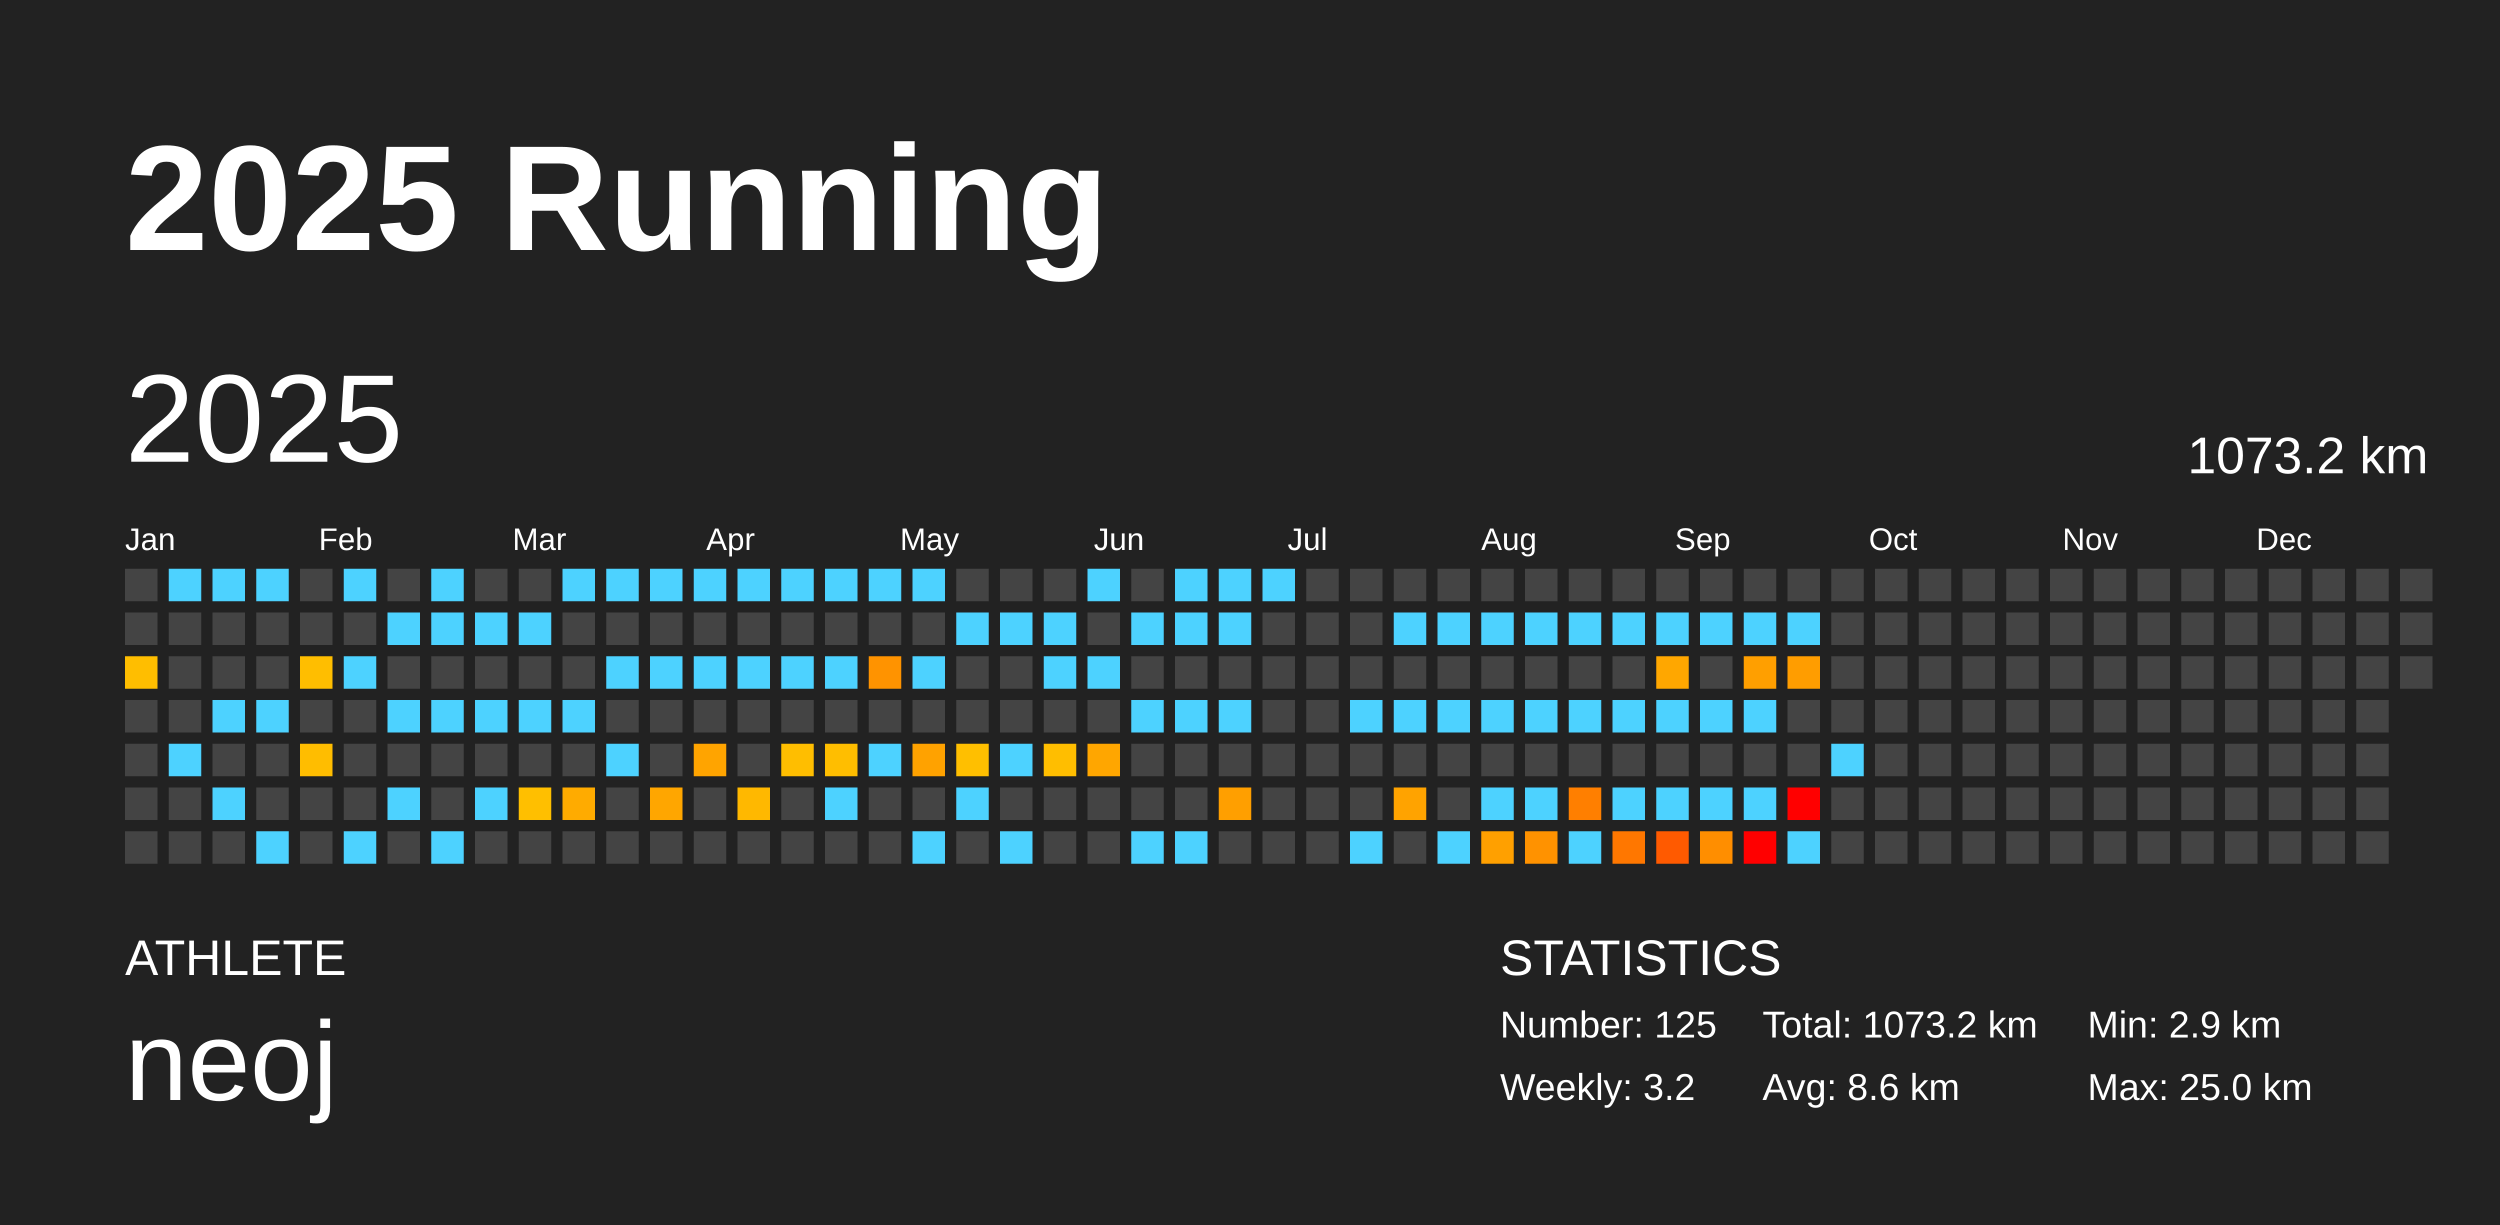
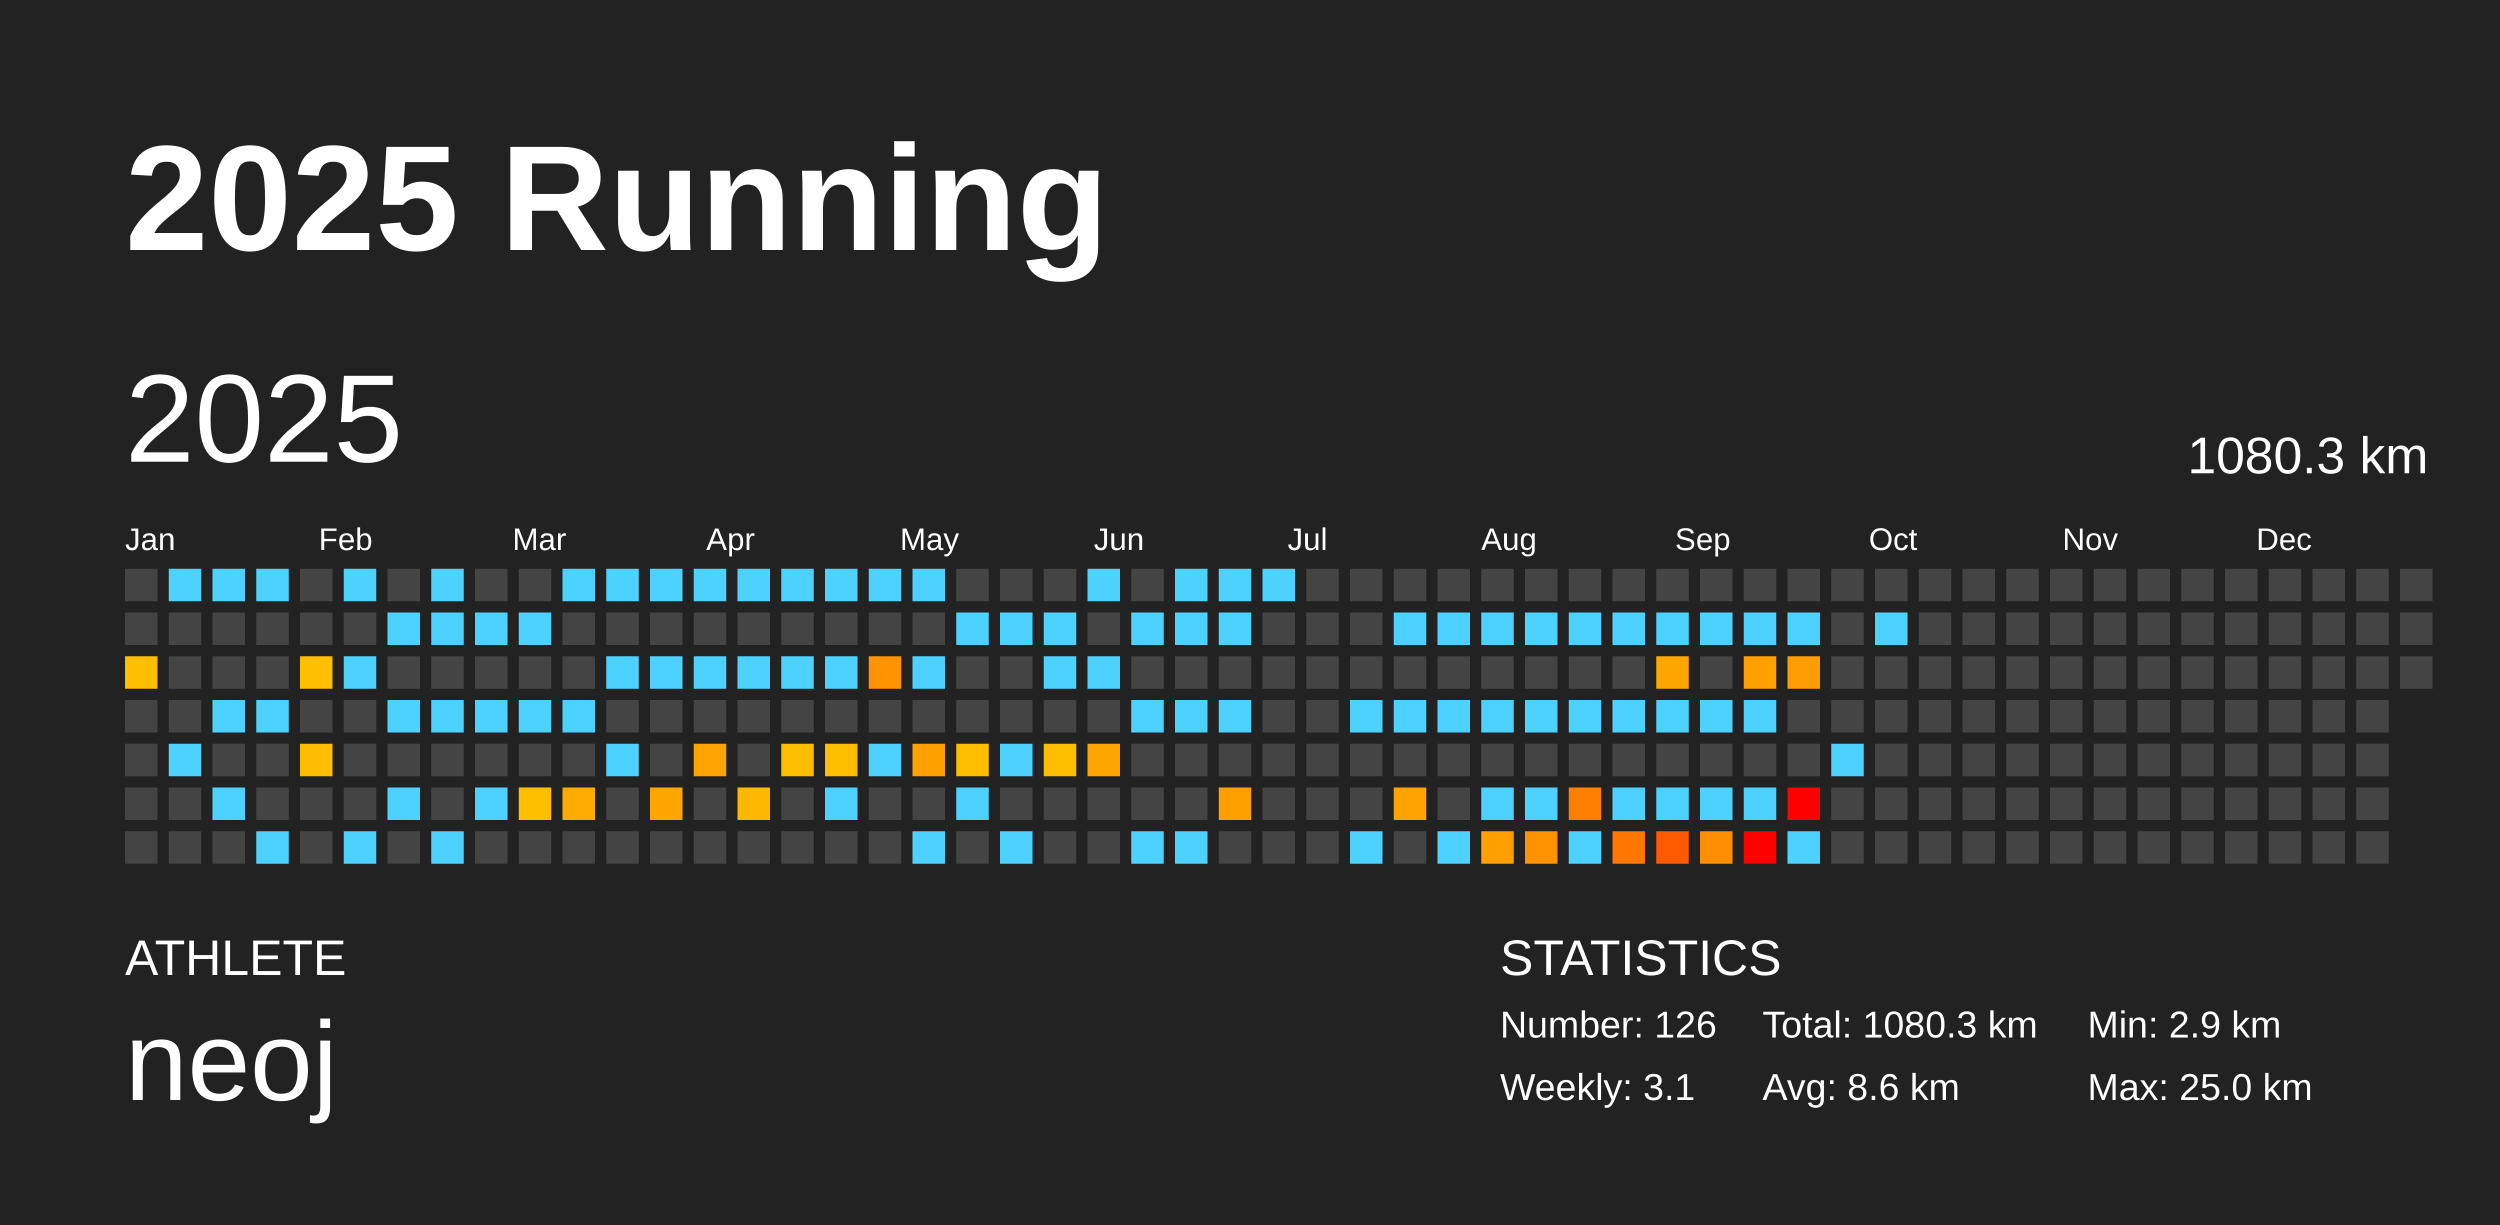
<svg xmlns="http://www.w3.org/2000/svg" baseProfile="full" height="98mm" version="1.1" viewBox="0,0,200,98" width="200mm">
  <defs />
  <rect fill="#222222" height="98" width="200" x="0" y="0" />
  <text fill="#FFFFFF" style="font-size:12px; font-family:Arial; font-weight:bold;" x="10" y="20">2025 Running</text>
  <text fill="#FFFFFF" style="font-size:4px; font-family:Arial" x="10" y="78">ATHLETE</text>
  <text fill="#FFFFFF" style="font-size:9px; font-family:Arial" x="10" y="88">neoj</text>
  <text fill="#FFFFFF" style="font-size:4px; font-family:Arial" x="120" y="78">STATISTICS</text>
-   <text fill="#FFFFFF" style="font-size:3px; font-family:Arial" x="120" y="83">Number: 125</text>
-   <text fill="#FFFFFF" style="font-size:3px; font-family:Arial" x="120" y="88">Weekly: 3.2</text>
-   <text fill="#FFFFFF" style="font-size:3px; font-family:Arial" x="141" y="83">Total: 1073.2 km</text>
+   <text fill="#FFFFFF" style="font-size:3px; font-family:Arial" x="120" y="83">Number: 126</text>
+   <text fill="#FFFFFF" style="font-size:3px; font-family:Arial" x="120" y="88">Weekly: 3.1</text>
+   <text fill="#FFFFFF" style="font-size:3px; font-family:Arial" x="141" y="83">Total: 1080.3 km</text>
  <text fill="#FFFFFF" style="font-size:3px; font-family:Arial" x="141" y="88">Avg: 8.6 km</text>
  <text fill="#FFFFFF" style="font-size:3px; font-family:Arial" x="167" y="83">Min: 2.9 km</text>
  <text fill="#FFFFFF" style="font-size:3px; font-family:Arial" x="167" y="88">Max: 25.0 km</text>
  <text dominant-baseline="hanging" fill="#FFFFFF" style="font-size:10.0px; font-family:Arial;" x="10" y="30">2025</text>
-   <text dominant-baseline="hanging" fill="#FFFFFF" style="font-size:4.125px; font-family:Arial;" x="175" y="35">1073.2 km</text>
+   <text dominant-baseline="hanging" fill="#FFFFFF" style="font-size:4.125px; font-family:Arial;" x="175" y="35">1080.3 km</text>
  <text fill="#FFFFFF" style="font-size:2.5px; font-family:Arial" x="10.0" y="44">Jan</text>
  <text fill="#FFFFFF" style="font-size:2.5px; font-family:Arial" x="25.5" y="44">Feb</text>
  <text fill="#FFFFFF" style="font-size:2.5px; font-family:Arial" x="41.0" y="44">Mar</text>
  <text fill="#FFFFFF" style="font-size:2.5px; font-family:Arial" x="56.5" y="44">Apr</text>
  <text fill="#FFFFFF" style="font-size:2.5px; font-family:Arial" x="72.0" y="44">May</text>
  <text fill="#FFFFFF" style="font-size:2.5px; font-family:Arial" x="87.5" y="44">Jun</text>
  <text fill="#FFFFFF" style="font-size:2.5px; font-family:Arial" x="103.0" y="44">Jul</text>
  <text fill="#FFFFFF" style="font-size:2.5px; font-family:Arial" x="118.5" y="44">Aug</text>
  <text fill="#FFFFFF" style="font-size:2.5px; font-family:Arial" x="134.0" y="44">Sep</text>
  <text fill="#FFFFFF" style="font-size:2.5px; font-family:Arial" x="149.5" y="44">Oct</text>
  <text fill="#FFFFFF" style="font-size:2.5px; font-family:Arial" x="165.0" y="44">Nov</text>
  <text fill="#FFFFFF" style="font-size:2.5px; font-family:Arial" x="180.5" y="44">Dec</text>
  <rect fill="#444444" height="2.6" width="2.6" x="10.0" y="45.5" />
  <rect fill="#444444" height="2.6" width="2.6" x="10.0" y="49.0" />
  <rect fill="#ffbe00" height="2.6" width="2.6" x="10.0" y="52.5" />
  <rect fill="#444444" height="2.6" width="2.6" x="10.0" y="56.0" />
  <rect fill="#444444" height="2.6" width="2.6" x="10.0" y="59.5" />
  <rect fill="#444444" height="2.6" width="2.6" x="10.0" y="63.0" />
  <rect fill="#444444" height="2.6" width="2.6" x="10.0" y="66.5" />
  <rect fill="#4dd2ff" height="2.6" width="2.6" x="13.5" y="45.5" />
  <rect fill="#444444" height="2.6" width="2.6" x="13.5" y="49.0" />
  <rect fill="#444444" height="2.6" width="2.6" x="13.5" y="52.5" />
  <rect fill="#444444" height="2.6" width="2.6" x="13.5" y="56.0" />
  <rect fill="#4dd2ff" height="2.6" width="2.6" x="13.5" y="59.5" />
  <rect fill="#444444" height="2.6" width="2.6" x="13.5" y="63.0" />
  <rect fill="#444444" height="2.6" width="2.6" x="13.5" y="66.5" />
  <rect fill="#4dd2ff" height="2.6" width="2.6" x="17.0" y="45.5" />
  <rect fill="#444444" height="2.6" width="2.6" x="17.0" y="49.0" />
  <rect fill="#444444" height="2.6" width="2.6" x="17.0" y="52.5" />
  <rect fill="#4dd2ff" height="2.6" width="2.6" x="17.0" y="56.0" />
  <rect fill="#444444" height="2.6" width="2.6" x="17.0" y="59.5" />
  <rect fill="#4dd2ff" height="2.6" width="2.6" x="17.0" y="63.0" />
  <rect fill="#444444" height="2.6" width="2.6" x="17.0" y="66.5" />
  <rect fill="#4dd2ff" height="2.6" width="2.6" x="20.5" y="45.5" />
  <rect fill="#444444" height="2.6" width="2.6" x="20.5" y="49.0" />
  <rect fill="#444444" height="2.6" width="2.6" x="20.5" y="52.5" />
  <rect fill="#4dd2ff" height="2.6" width="2.6" x="20.5" y="56.0" />
  <rect fill="#444444" height="2.6" width="2.6" x="20.5" y="59.5" />
  <rect fill="#444444" height="2.6" width="2.6" x="20.5" y="63.0" />
  <rect fill="#4dd2ff" height="2.6" width="2.6" x="20.5" y="66.5" />
  <rect fill="#444444" height="2.6" width="2.6" x="24.0" y="45.5" />
  <rect fill="#444444" height="2.6" width="2.6" x="24.0" y="49.0" />
  <rect fill="#ffbe00" height="2.6" width="2.6" x="24.0" y="52.5" />
  <rect fill="#444444" height="2.6" width="2.6" x="24.0" y="56.0" />
  <rect fill="#ffbd00" height="2.6" width="2.6" x="24.0" y="59.5" />
  <rect fill="#444444" height="2.6" width="2.6" x="24.0" y="63.0" />
  <rect fill="#444444" height="2.6" width="2.6" x="24.0" y="66.5" />
  <rect fill="#4dd2ff" height="2.6" width="2.6" x="27.5" y="45.5" />
  <rect fill="#444444" height="2.6" width="2.6" x="27.5" y="49.0" />
  <rect fill="#4dd2ff" height="2.6" width="2.6" x="27.5" y="52.5" />
  <rect fill="#444444" height="2.6" width="2.6" x="27.5" y="56.0" />
  <rect fill="#444444" height="2.6" width="2.6" x="27.5" y="59.5" />
  <rect fill="#444444" height="2.6" width="2.6" x="27.5" y="63.0" />
  <rect fill="#4dd2ff" height="2.6" width="2.6" x="27.5" y="66.5" />
  <rect fill="#444444" height="2.6" width="2.6" x="31.0" y="45.5" />
  <rect fill="#4dd2ff" height="2.6" width="2.6" x="31.0" y="49.0" />
  <rect fill="#444444" height="2.6" width="2.6" x="31.0" y="52.5" />
  <rect fill="#4dd2ff" height="2.6" width="2.6" x="31.0" y="56.0" />
  <rect fill="#444444" height="2.6" width="2.6" x="31.0" y="59.5" />
  <rect fill="#4dd2ff" height="2.6" width="2.6" x="31.0" y="63.0" />
  <rect fill="#444444" height="2.6" width="2.6" x="31.0" y="66.5" />
  <rect fill="#4dd2ff" height="2.6" width="2.6" x="34.5" y="45.5" />
  <rect fill="#4dd2ff" height="2.6" width="2.6" x="34.5" y="49.0" />
  <rect fill="#444444" height="2.6" width="2.6" x="34.5" y="52.5" />
  <rect fill="#4dd2ff" height="2.6" width="2.6" x="34.5" y="56.0" />
  <rect fill="#444444" height="2.6" width="2.6" x="34.5" y="59.5" />
  <rect fill="#444444" height="2.6" width="2.6" x="34.5" y="63.0" />
  <rect fill="#4dd2ff" height="2.6" width="2.6" x="34.5" y="66.5" />
  <rect fill="#444444" height="2.6" width="2.6" x="38.0" y="45.5" />
  <rect fill="#4dd2ff" height="2.6" width="2.6" x="38.0" y="49.0" />
  <rect fill="#444444" height="2.6" width="2.6" x="38.0" y="52.5" />
  <rect fill="#4dd2ff" height="2.6" width="2.6" x="38.0" y="56.0" />
  <rect fill="#444444" height="2.6" width="2.6" x="38.0" y="59.5" />
  <rect fill="#4dd2ff" height="2.6" width="2.6" x="38.0" y="63.0" />
  <rect fill="#444444" height="2.6" width="2.6" x="38.0" y="66.5" />
  <rect fill="#444444" height="2.6" width="2.6" x="41.5" y="45.5" />
  <rect fill="#4dd2ff" height="2.6" width="2.6" x="41.5" y="49.0" />
  <rect fill="#444444" height="2.6" width="2.6" x="41.5" y="52.5" />
  <rect fill="#4dd2ff" height="2.6" width="2.6" x="41.5" y="56.0" />
  <rect fill="#444444" height="2.6" width="2.6" x="41.5" y="59.5" />
  <rect fill="#ffbf00" height="2.6" width="2.6" x="41.5" y="63.0" />
  <rect fill="#444444" height="2.6" width="2.6" x="41.5" y="66.5" />
  <rect fill="#4dd2ff" height="2.6" width="2.6" x="45.0" y="45.5" />
  <rect fill="#444444" height="2.6" width="2.6" x="45.0" y="49.0" />
  <rect fill="#444444" height="2.6" width="2.6" x="45.0" y="52.5" />
  <rect fill="#4dd2ff" height="2.6" width="2.6" x="45.0" y="56.0" />
  <rect fill="#444444" height="2.6" width="2.6" x="45.0" y="59.5" />
  <rect fill="#ffab00" height="2.6" width="2.6" x="45.0" y="63.0" />
  <rect fill="#444444" height="2.6" width="2.6" x="45.0" y="66.5" />
  <rect fill="#4dd2ff" height="2.6" width="2.6" x="48.5" y="45.5" />
  <rect fill="#444444" height="2.6" width="2.6" x="48.5" y="49.0" />
  <rect fill="#4dd2ff" height="2.6" width="2.6" x="48.5" y="52.5" />
  <rect fill="#444444" height="2.6" width="2.6" x="48.5" y="56.0" />
  <rect fill="#4dd2ff" height="2.6" width="2.6" x="48.5" y="59.5" />
  <rect fill="#444444" height="2.6" width="2.6" x="48.5" y="63.0" />
  <rect fill="#444444" height="2.6" width="2.6" x="48.5" y="66.5" />
  <rect fill="#4dd2ff" height="2.6" width="2.6" x="52.0" y="45.5" />
  <rect fill="#444444" height="2.6" width="2.6" x="52.0" y="49.0" />
  <rect fill="#4dd2ff" height="2.6" width="2.6" x="52.0" y="52.5" />
  <rect fill="#444444" height="2.6" width="2.6" x="52.0" y="56.0" />
  <rect fill="#444444" height="2.6" width="2.6" x="52.0" y="59.5" />
  <rect fill="#ffa600" height="2.6" width="2.6" x="52.0" y="63.0" />
  <rect fill="#444444" height="2.6" width="2.6" x="52.0" y="66.5" />
  <rect fill="#4dd2ff" height="2.6" width="2.6" x="55.5" y="45.5" />
  <rect fill="#444444" height="2.6" width="2.6" x="55.5" y="49.0" />
  <rect fill="#4dd2ff" height="2.6" width="2.6" x="55.5" y="52.5" />
  <rect fill="#444444" height="2.6" width="2.6" x="55.5" y="56.0" />
  <rect fill="#ffa400" height="2.6" width="2.6" x="55.5" y="59.5" />
  <rect fill="#444444" height="2.6" width="2.6" x="55.5" y="63.0" />
  <rect fill="#444444" height="2.6" width="2.6" x="55.5" y="66.5" />
  <rect fill="#4dd2ff" height="2.6" width="2.6" x="59.0" y="45.5" />
  <rect fill="#444444" height="2.6" width="2.6" x="59.0" y="49.0" />
  <rect fill="#4dd2ff" height="2.6" width="2.6" x="59.0" y="52.5" />
  <rect fill="#444444" height="2.6" width="2.6" x="59.0" y="56.0" />
  <rect fill="#444444" height="2.6" width="2.6" x="59.0" y="59.5" />
  <rect fill="#ffb800" height="2.6" width="2.6" x="59.0" y="63.0" />
  <rect fill="#444444" height="2.6" width="2.6" x="59.0" y="66.5" />
  <rect fill="#4dd2ff" height="2.6" width="2.6" x="62.5" y="45.5" />
  <rect fill="#444444" height="2.6" width="2.6" x="62.5" y="49.0" />
  <rect fill="#4dd2ff" height="2.6" width="2.6" x="62.5" y="52.5" />
  <rect fill="#444444" height="2.6" width="2.6" x="62.5" y="56.0" />
  <rect fill="#ffbe00" height="2.6" width="2.6" x="62.5" y="59.5" />
  <rect fill="#444444" height="2.6" width="2.6" x="62.5" y="63.0" />
  <rect fill="#444444" height="2.6" width="2.6" x="62.5" y="66.5" />
  <rect fill="#4dd2ff" height="2.6" width="2.6" x="66.0" y="45.5" />
  <rect fill="#444444" height="2.6" width="2.6" x="66.0" y="49.0" />
  <rect fill="#4dd2ff" height="2.6" width="2.6" x="66.0" y="52.5" />
  <rect fill="#444444" height="2.6" width="2.6" x="66.0" y="56.0" />
  <rect fill="#ffbe00" height="2.6" width="2.6" x="66.0" y="59.5" />
  <rect fill="#4dd2ff" height="2.6" width="2.6" x="66.0" y="63.0" />
  <rect fill="#444444" height="2.6" width="2.6" x="66.0" y="66.5" />
  <rect fill="#4dd2ff" height="2.6" width="2.6" x="69.5" y="45.5" />
  <rect fill="#444444" height="2.6" width="2.6" x="69.5" y="49.0" />
  <rect fill="#ff9300" height="2.6" width="2.6" x="69.5" y="52.5" />
  <rect fill="#444444" height="2.6" width="2.6" x="69.5" y="56.0" />
  <rect fill="#4dd2ff" height="2.6" width="2.6" x="69.5" y="59.5" />
  <rect fill="#444444" height="2.6" width="2.6" x="69.5" y="63.0" />
  <rect fill="#444444" height="2.6" width="2.6" x="69.5" y="66.5" />
  <rect fill="#4dd2ff" height="2.6" width="2.6" x="73.0" y="45.5" />
  <rect fill="#444444" height="2.6" width="2.6" x="73.0" y="49.0" />
  <rect fill="#4dd2ff" height="2.6" width="2.6" x="73.0" y="52.5" />
  <rect fill="#444444" height="2.6" width="2.6" x="73.0" y="56.0" />
  <rect fill="#ffa200" height="2.6" width="2.6" x="73.0" y="59.5" />
  <rect fill="#444444" height="2.6" width="2.6" x="73.0" y="63.0" />
  <rect fill="#4dd2ff" height="2.6" width="2.6" x="73.0" y="66.5" />
  <rect fill="#444444" height="2.6" width="2.6" x="76.5" y="45.5" />
  <rect fill="#4dd2ff" height="2.6" width="2.6" x="76.5" y="49.0" />
  <rect fill="#444444" height="2.6" width="2.6" x="76.5" y="52.5" />
  <rect fill="#444444" height="2.6" width="2.6" x="76.5" y="56.0" />
  <rect fill="#ffbf00" height="2.6" width="2.6" x="76.5" y="59.5" />
  <rect fill="#4dd2ff" height="2.6" width="2.6" x="76.5" y="63.0" />
  <rect fill="#444444" height="2.6" width="2.6" x="76.5" y="66.5" />
  <rect fill="#444444" height="2.6" width="2.6" x="80.0" y="45.5" />
  <rect fill="#4dd2ff" height="2.6" width="2.6" x="80.0" y="49.0" />
  <rect fill="#444444" height="2.6" width="2.6" x="80.0" y="52.5" />
  <rect fill="#444444" height="2.6" width="2.6" x="80.0" y="56.0" />
  <rect fill="#4dd2ff" height="2.6" width="2.6" x="80.0" y="59.5" />
  <rect fill="#444444" height="2.6" width="2.6" x="80.0" y="63.0" />
  <rect fill="#4dd2ff" height="2.6" width="2.6" x="80.0" y="66.5" />
  <rect fill="#444444" height="2.6" width="2.6" x="83.5" y="45.5" />
  <rect fill="#4dd2ff" height="2.6" width="2.6" x="83.5" y="49.0" />
  <rect fill="#4dd2ff" height="2.6" width="2.6" x="83.5" y="52.5" />
  <rect fill="#444444" height="2.6" width="2.6" x="83.5" y="56.0" />
  <rect fill="#ffbe00" height="2.6" width="2.6" x="83.5" y="59.5" />
  <rect fill="#444444" height="2.6" width="2.6" x="83.5" y="63.0" />
  <rect fill="#444444" height="2.6" width="2.6" x="83.5" y="66.5" />
  <rect fill="#4dd2ff" height="2.6" width="2.6" x="87.0" y="45.5" />
  <rect fill="#444444" height="2.6" width="2.6" x="87.0" y="49.0" />
  <rect fill="#4dd2ff" height="2.6" width="2.6" x="87.0" y="52.5" />
  <rect fill="#444444" height="2.6" width="2.6" x="87.0" y="56.0" />
  <rect fill="#ffa600" height="2.6" width="2.6" x="87.0" y="59.5" />
  <rect fill="#444444" height="2.6" width="2.6" x="87.0" y="63.0" />
  <rect fill="#444444" height="2.6" width="2.6" x="87.0" y="66.5" />
  <rect fill="#444444" height="2.6" width="2.6" x="90.5" y="45.5" />
  <rect fill="#4dd2ff" height="2.6" width="2.6" x="90.5" y="49.0" />
  <rect fill="#444444" height="2.6" width="2.6" x="90.5" y="52.5" />
  <rect fill="#4dd2ff" height="2.6" width="2.6" x="90.5" y="56.0" />
  <rect fill="#444444" height="2.6" width="2.6" x="90.5" y="59.5" />
  <rect fill="#444444" height="2.6" width="2.6" x="90.5" y="63.0" />
  <rect fill="#4dd2ff" height="2.6" width="2.6" x="90.5" y="66.5" />
  <rect fill="#4dd2ff" height="2.6" width="2.6" x="94.0" y="45.5" />
  <rect fill="#4dd2ff" height="2.6" width="2.6" x="94.0" y="49.0" />
  <rect fill="#444444" height="2.6" width="2.6" x="94.0" y="52.5" />
  <rect fill="#4dd2ff" height="2.6" width="2.6" x="94.0" y="56.0" />
  <rect fill="#444444" height="2.6" width="2.6" x="94.0" y="59.5" />
  <rect fill="#444444" height="2.6" width="2.6" x="94.0" y="63.0" />
  <rect fill="#4dd2ff" height="2.6" width="2.6" x="94.0" y="66.5" />
  <rect fill="#4dd2ff" height="2.6" width="2.6" x="97.5" y="45.5" />
  <rect fill="#4dd2ff" height="2.6" width="2.6" x="97.5" y="49.0" />
  <rect fill="#444444" height="2.6" width="2.6" x="97.5" y="52.5" />
  <rect fill="#4dd2ff" height="2.6" width="2.6" x="97.5" y="56.0" />
  <rect fill="#444444" height="2.6" width="2.6" x="97.5" y="59.5" />
  <rect fill="#ff9f00" height="2.6" width="2.6" x="97.5" y="63.0" />
  <rect fill="#444444" height="2.6" width="2.6" x="97.5" y="66.5" />
  <rect fill="#4dd2ff" height="2.6" width="2.6" x="101.0" y="45.5" />
  <rect fill="#444444" height="2.6" width="2.6" x="101.0" y="49.0" />
  <rect fill="#444444" height="2.6" width="2.6" x="101.0" y="52.5" />
  <rect fill="#444444" height="2.6" width="2.6" x="101.0" y="56.0" />
  <rect fill="#444444" height="2.6" width="2.6" x="101.0" y="59.5" />
  <rect fill="#444444" height="2.6" width="2.6" x="101.0" y="63.0" />
  <rect fill="#444444" height="2.6" width="2.6" x="101.0" y="66.5" />
  <rect fill="#444444" height="2.6" width="2.6" x="104.5" y="45.5" />
  <rect fill="#444444" height="2.6" width="2.6" x="104.5" y="49.0" />
  <rect fill="#444444" height="2.6" width="2.6" x="104.5" y="52.5" />
  <rect fill="#444444" height="2.6" width="2.6" x="104.5" y="56.0" />
  <rect fill="#444444" height="2.6" width="2.6" x="104.5" y="59.5" />
  <rect fill="#444444" height="2.6" width="2.6" x="104.5" y="63.0" />
  <rect fill="#444444" height="2.6" width="2.6" x="104.5" y="66.5" />
  <rect fill="#444444" height="2.6" width="2.6" x="108.0" y="45.5" />
  <rect fill="#444444" height="2.6" width="2.6" x="108.0" y="49.0" />
  <rect fill="#444444" height="2.6" width="2.6" x="108.0" y="52.5" />
  <rect fill="#4dd2ff" height="2.6" width="2.6" x="108.0" y="56.0" />
  <rect fill="#444444" height="2.6" width="2.6" x="108.0" y="59.5" />
  <rect fill="#444444" height="2.6" width="2.6" x="108.0" y="63.0" />
  <rect fill="#4dd2ff" height="2.6" width="2.6" x="108.0" y="66.5" />
  <rect fill="#444444" height="2.6" width="2.6" x="111.5" y="45.5" />
  <rect fill="#4dd2ff" height="2.6" width="2.6" x="111.5" y="49.0" />
  <rect fill="#444444" height="2.6" width="2.6" x="111.5" y="52.5" />
  <rect fill="#4dd2ff" height="2.6" width="2.6" x="111.5" y="56.0" />
  <rect fill="#444444" height="2.6" width="2.6" x="111.5" y="59.5" />
  <rect fill="#ffa300" height="2.6" width="2.6" x="111.5" y="63.0" />
  <rect fill="#444444" height="2.6" width="2.6" x="111.5" y="66.5" />
  <rect fill="#444444" height="2.6" width="2.6" x="115.0" y="45.5" />
  <rect fill="#4dd2ff" height="2.6" width="2.6" x="115.0" y="49.0" />
  <rect fill="#444444" height="2.6" width="2.6" x="115.0" y="52.5" />
  <rect fill="#4dd2ff" height="2.6" width="2.6" x="115.0" y="56.0" />
  <rect fill="#444444" height="2.6" width="2.6" x="115.0" y="59.5" />
  <rect fill="#444444" height="2.6" width="2.6" x="115.0" y="63.0" />
  <rect fill="#4dd2ff" height="2.6" width="2.6" x="115.0" y="66.5" />
  <rect fill="#444444" height="2.6" width="2.6" x="118.5" y="45.5" />
  <rect fill="#4dd2ff" height="2.6" width="2.6" x="118.5" y="49.0" />
  <rect fill="#444444" height="2.6" width="2.6" x="118.5" y="52.5" />
  <rect fill="#4dd2ff" height="2.6" width="2.6" x="118.5" y="56.0" />
  <rect fill="#444444" height="2.6" width="2.6" x="118.5" y="59.5" />
  <rect fill="#4dd2ff" height="2.6" width="2.6" x="118.5" y="63.0" />
  <rect fill="#ffa000" height="2.6" width="2.6" x="118.5" y="66.5" />
  <rect fill="#444444" height="2.6" width="2.6" x="122.0" y="45.5" />
  <rect fill="#4dd2ff" height="2.6" width="2.6" x="122.0" y="49.0" />
  <rect fill="#444444" height="2.6" width="2.6" x="122.0" y="52.5" />
  <rect fill="#4dd2ff" height="2.6" width="2.6" x="122.0" y="56.0" />
  <rect fill="#444444" height="2.6" width="2.6" x="122.0" y="59.5" />
  <rect fill="#4dd2ff" height="2.6" width="2.6" x="122.0" y="63.0" />
  <rect fill="#ff9200" height="2.6" width="2.6" x="122.0" y="66.5" />
  <rect fill="#444444" height="2.6" width="2.6" x="125.5" y="45.5" />
  <rect fill="#4dd2ff" height="2.6" width="2.6" x="125.5" y="49.0" />
  <rect fill="#444444" height="2.6" width="2.6" x="125.5" y="52.5" />
  <rect fill="#4dd2ff" height="2.6" width="2.6" x="125.5" y="56.0" />
  <rect fill="#444444" height="2.6" width="2.6" x="125.5" y="59.5" />
  <rect fill="#ff7f00" height="2.6" width="2.6" x="125.5" y="63.0" />
  <rect fill="#4dd2ff" height="2.6" width="2.6" x="125.5" y="66.5" />
  <rect fill="#444444" height="2.6" width="2.6" x="129.0" y="45.5" />
  <rect fill="#4dd2ff" height="2.6" width="2.6" x="129.0" y="49.0" />
  <rect fill="#444444" height="2.6" width="2.6" x="129.0" y="52.5" />
  <rect fill="#4dd2ff" height="2.6" width="2.6" x="129.0" y="56.0" />
  <rect fill="#444444" height="2.6" width="2.6" x="129.0" y="59.5" />
  <rect fill="#4dd2ff" height="2.6" width="2.6" x="129.0" y="63.0" />
  <rect fill="#ff7700" height="2.6" width="2.6" x="129.0" y="66.5" />
  <rect fill="#444444" height="2.6" width="2.6" x="132.5" y="45.5" />
  <rect fill="#4dd2ff" height="2.6" width="2.6" x="132.5" y="49.0" />
  <rect fill="#ffa700" height="2.6" width="2.6" x="132.5" y="52.5" />
  <rect fill="#4dd2ff" height="2.6" width="2.6" x="132.5" y="56.0" />
  <rect fill="#444444" height="2.6" width="2.6" x="132.5" y="59.5" />
  <rect fill="#4dd2ff" height="2.6" width="2.6" x="132.5" y="63.0" />
  <rect fill="#ff5a00" height="2.6" width="2.6" x="132.5" y="66.5" />
  <rect fill="#444444" height="2.6" width="2.6" x="136.0" y="45.5" />
  <rect fill="#4dd2ff" height="2.6" width="2.6" x="136.0" y="49.0" />
  <rect fill="#444444" height="2.6" width="2.6" x="136.0" y="52.5" />
  <rect fill="#4dd2ff" height="2.6" width="2.6" x="136.0" y="56.0" />
  <rect fill="#444444" height="2.6" width="2.6" x="136.0" y="59.5" />
  <rect fill="#4dd2ff" height="2.6" width="2.6" x="136.0" y="63.0" />
  <rect fill="#ff8e00" height="2.6" width="2.6" x="136.0" y="66.5" />
  <rect fill="#444444" height="2.6" width="2.6" x="139.5" y="45.5" />
  <rect fill="#4dd2ff" height="2.6" width="2.6" x="139.5" y="49.0" />
  <rect fill="#ff9f00" height="2.6" width="2.6" x="139.5" y="52.5" />
  <rect fill="#4dd2ff" height="2.6" width="2.6" x="139.5" y="56.0" />
  <rect fill="#444444" height="2.6" width="2.6" x="139.5" y="59.5" />
  <rect fill="#4dd2ff" height="2.6" width="2.6" x="139.5" y="63.0" />
  <rect fill="red" height="2.6" width="2.6" x="139.5" y="66.5" />
  <rect fill="#444444" height="2.6" width="2.6" x="143.0" y="45.5" />
  <rect fill="#4dd2ff" height="2.6" width="2.6" x="143.0" y="49.0" />
  <rect fill="#ff9d00" height="2.6" width="2.6" x="143.0" y="52.5" />
  <rect fill="#444444" height="2.6" width="2.6" x="143.0" y="56.0" />
  <rect fill="#444444" height="2.6" width="2.6" x="143.0" y="59.5" />
  <rect fill="red" height="2.6" width="2.6" x="143.0" y="63.0" />
  <rect fill="#4dd2ff" height="2.6" width="2.6" x="143.0" y="66.5" />
  <rect fill="#444444" height="2.6" width="2.6" x="146.5" y="45.5" />
  <rect fill="#444444" height="2.6" width="2.6" x="146.5" y="49.0" />
  <rect fill="#444444" height="2.6" width="2.6" x="146.5" y="52.5" />
  <rect fill="#444444" height="2.6" width="2.6" x="146.5" y="56.0" />
  <rect fill="#4dd2ff" height="2.6" width="2.6" x="146.5" y="59.5" />
  <rect fill="#444444" height="2.6" width="2.6" x="146.5" y="63.0" />
  <rect fill="#444444" height="2.6" width="2.6" x="146.5" y="66.5" />
  <rect fill="#444444" height="2.6" width="2.6" x="150.0" y="45.5" />
-   <rect fill="#444444" height="2.6" width="2.6" x="150.0" y="49.0" />
+   <rect fill="#4dd2ff" height="2.6" width="2.6" x="150.0" y="49.0" />
  <rect fill="#444444" height="2.6" width="2.6" x="150.0" y="52.5" />
  <rect fill="#444444" height="2.6" width="2.6" x="150.0" y="56.0" />
  <rect fill="#444444" height="2.6" width="2.6" x="150.0" y="59.5" />
  <rect fill="#444444" height="2.6" width="2.6" x="150.0" y="63.0" />
  <rect fill="#444444" height="2.6" width="2.6" x="150.0" y="66.5" />
  <rect fill="#444444" height="2.6" width="2.6" x="153.5" y="45.5" />
  <rect fill="#444444" height="2.6" width="2.6" x="153.5" y="49.0" />
  <rect fill="#444444" height="2.6" width="2.6" x="153.5" y="52.5" />
  <rect fill="#444444" height="2.6" width="2.6" x="153.5" y="56.0" />
  <rect fill="#444444" height="2.6" width="2.6" x="153.5" y="59.5" />
  <rect fill="#444444" height="2.6" width="2.6" x="153.5" y="63.0" />
  <rect fill="#444444" height="2.6" width="2.6" x="153.5" y="66.5" />
  <rect fill="#444444" height="2.6" width="2.6" x="157.0" y="45.5" />
  <rect fill="#444444" height="2.6" width="2.6" x="157.0" y="49.0" />
  <rect fill="#444444" height="2.6" width="2.6" x="157.0" y="52.5" />
  <rect fill="#444444" height="2.6" width="2.6" x="157.0" y="56.0" />
  <rect fill="#444444" height="2.6" width="2.6" x="157.0" y="59.5" />
  <rect fill="#444444" height="2.6" width="2.6" x="157.0" y="63.0" />
  <rect fill="#444444" height="2.6" width="2.6" x="157.0" y="66.5" />
  <rect fill="#444444" height="2.6" width="2.6" x="160.5" y="45.5" />
  <rect fill="#444444" height="2.6" width="2.6" x="160.5" y="49.0" />
  <rect fill="#444444" height="2.6" width="2.6" x="160.5" y="52.5" />
  <rect fill="#444444" height="2.6" width="2.6" x="160.5" y="56.0" />
  <rect fill="#444444" height="2.6" width="2.6" x="160.5" y="59.5" />
  <rect fill="#444444" height="2.6" width="2.6" x="160.5" y="63.0" />
  <rect fill="#444444" height="2.6" width="2.6" x="160.5" y="66.5" />
  <rect fill="#444444" height="2.6" width="2.6" x="164.0" y="45.5" />
  <rect fill="#444444" height="2.6" width="2.6" x="164.0" y="49.0" />
  <rect fill="#444444" height="2.6" width="2.6" x="164.0" y="52.5" />
  <rect fill="#444444" height="2.6" width="2.6" x="164.0" y="56.0" />
  <rect fill="#444444" height="2.6" width="2.6" x="164.0" y="59.5" />
  <rect fill="#444444" height="2.6" width="2.6" x="164.0" y="63.0" />
  <rect fill="#444444" height="2.6" width="2.6" x="164.0" y="66.5" />
  <rect fill="#444444" height="2.6" width="2.6" x="167.5" y="45.5" />
  <rect fill="#444444" height="2.6" width="2.6" x="167.5" y="49.0" />
  <rect fill="#444444" height="2.6" width="2.6" x="167.5" y="52.5" />
  <rect fill="#444444" height="2.6" width="2.6" x="167.5" y="56.0" />
  <rect fill="#444444" height="2.6" width="2.6" x="167.5" y="59.5" />
  <rect fill="#444444" height="2.6" width="2.6" x="167.5" y="63.0" />
  <rect fill="#444444" height="2.6" width="2.6" x="167.5" y="66.5" />
  <rect fill="#444444" height="2.6" width="2.6" x="171.0" y="45.5" />
  <rect fill="#444444" height="2.6" width="2.6" x="171.0" y="49.0" />
  <rect fill="#444444" height="2.6" width="2.6" x="171.0" y="52.5" />
  <rect fill="#444444" height="2.6" width="2.6" x="171.0" y="56.0" />
  <rect fill="#444444" height="2.6" width="2.6" x="171.0" y="59.5" />
  <rect fill="#444444" height="2.6" width="2.6" x="171.0" y="63.0" />
  <rect fill="#444444" height="2.6" width="2.6" x="171.0" y="66.5" />
  <rect fill="#444444" height="2.6" width="2.6" x="174.5" y="45.5" />
  <rect fill="#444444" height="2.6" width="2.6" x="174.5" y="49.0" />
  <rect fill="#444444" height="2.6" width="2.6" x="174.5" y="52.5" />
  <rect fill="#444444" height="2.6" width="2.6" x="174.5" y="56.0" />
  <rect fill="#444444" height="2.6" width="2.6" x="174.5" y="59.5" />
  <rect fill="#444444" height="2.6" width="2.6" x="174.5" y="63.0" />
  <rect fill="#444444" height="2.6" width="2.6" x="174.5" y="66.5" />
  <rect fill="#444444" height="2.6" width="2.6" x="178.0" y="45.5" />
  <rect fill="#444444" height="2.6" width="2.6" x="178.0" y="49.0" />
  <rect fill="#444444" height="2.6" width="2.6" x="178.0" y="52.5" />
  <rect fill="#444444" height="2.6" width="2.6" x="178.0" y="56.0" />
  <rect fill="#444444" height="2.6" width="2.6" x="178.0" y="59.5" />
  <rect fill="#444444" height="2.6" width="2.6" x="178.0" y="63.0" />
  <rect fill="#444444" height="2.6" width="2.6" x="178.0" y="66.5" />
  <rect fill="#444444" height="2.6" width="2.6" x="181.5" y="45.5" />
  <rect fill="#444444" height="2.6" width="2.6" x="181.5" y="49.0" />
  <rect fill="#444444" height="2.6" width="2.6" x="181.5" y="52.5" />
  <rect fill="#444444" height="2.6" width="2.6" x="181.5" y="56.0" />
  <rect fill="#444444" height="2.6" width="2.6" x="181.5" y="59.5" />
  <rect fill="#444444" height="2.6" width="2.6" x="181.5" y="63.0" />
  <rect fill="#444444" height="2.6" width="2.6" x="181.5" y="66.5" />
  <rect fill="#444444" height="2.6" width="2.6" x="185.0" y="45.5" />
  <rect fill="#444444" height="2.6" width="2.6" x="185.0" y="49.0" />
  <rect fill="#444444" height="2.6" width="2.6" x="185.0" y="52.5" />
  <rect fill="#444444" height="2.6" width="2.6" x="185.0" y="56.0" />
  <rect fill="#444444" height="2.6" width="2.6" x="185.0" y="59.5" />
  <rect fill="#444444" height="2.6" width="2.6" x="185.0" y="63.0" />
  <rect fill="#444444" height="2.6" width="2.6" x="185.0" y="66.5" />
  <rect fill="#444444" height="2.6" width="2.6" x="188.5" y="45.5" />
  <rect fill="#444444" height="2.6" width="2.6" x="188.5" y="49.0" />
  <rect fill="#444444" height="2.6" width="2.6" x="188.5" y="52.5" />
  <rect fill="#444444" height="2.6" width="2.6" x="188.5" y="56.0" />
  <rect fill="#444444" height="2.6" width="2.6" x="188.5" y="59.5" />
  <rect fill="#444444" height="2.6" width="2.6" x="188.5" y="63.0" />
  <rect fill="#444444" height="2.6" width="2.6" x="188.5" y="66.5" />
  <rect fill="#444444" height="2.6" width="2.6" x="192.0" y="45.5" />
  <rect fill="#444444" height="2.6" width="2.6" x="192.0" y="49.0" />
  <rect fill="#444444" height="2.6" width="2.6" x="192.0" y="52.5" />
</svg>
